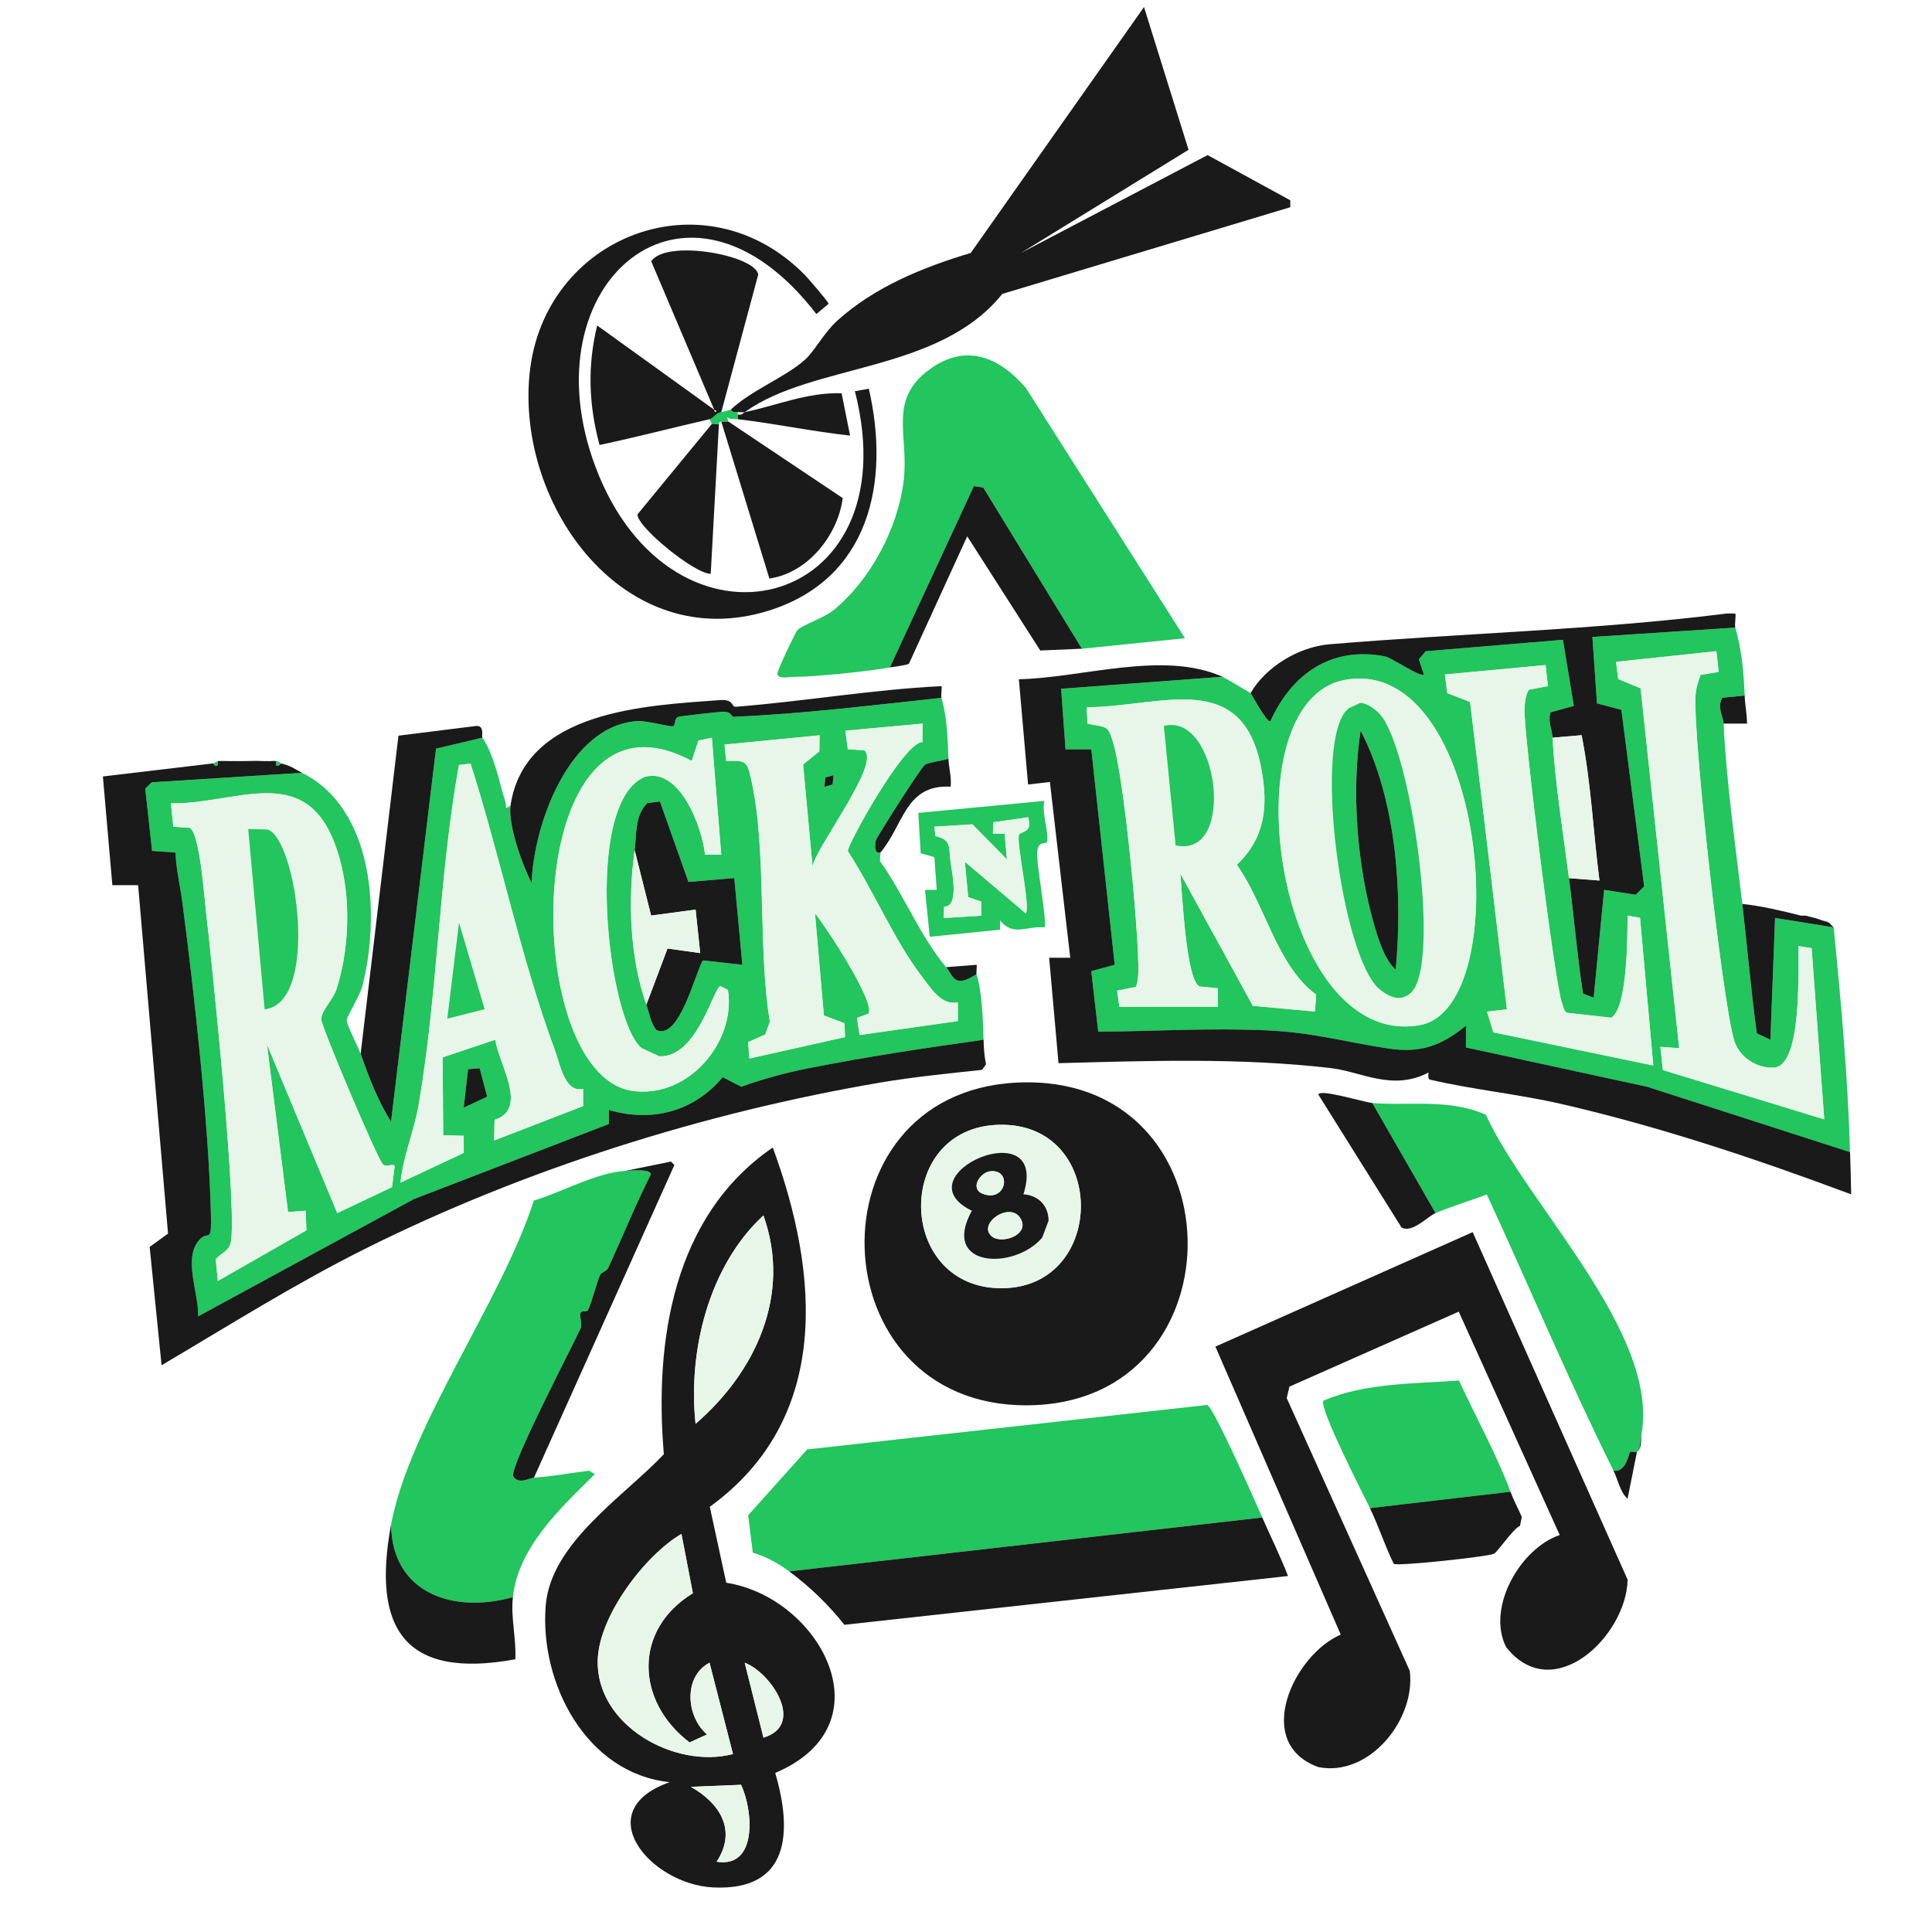
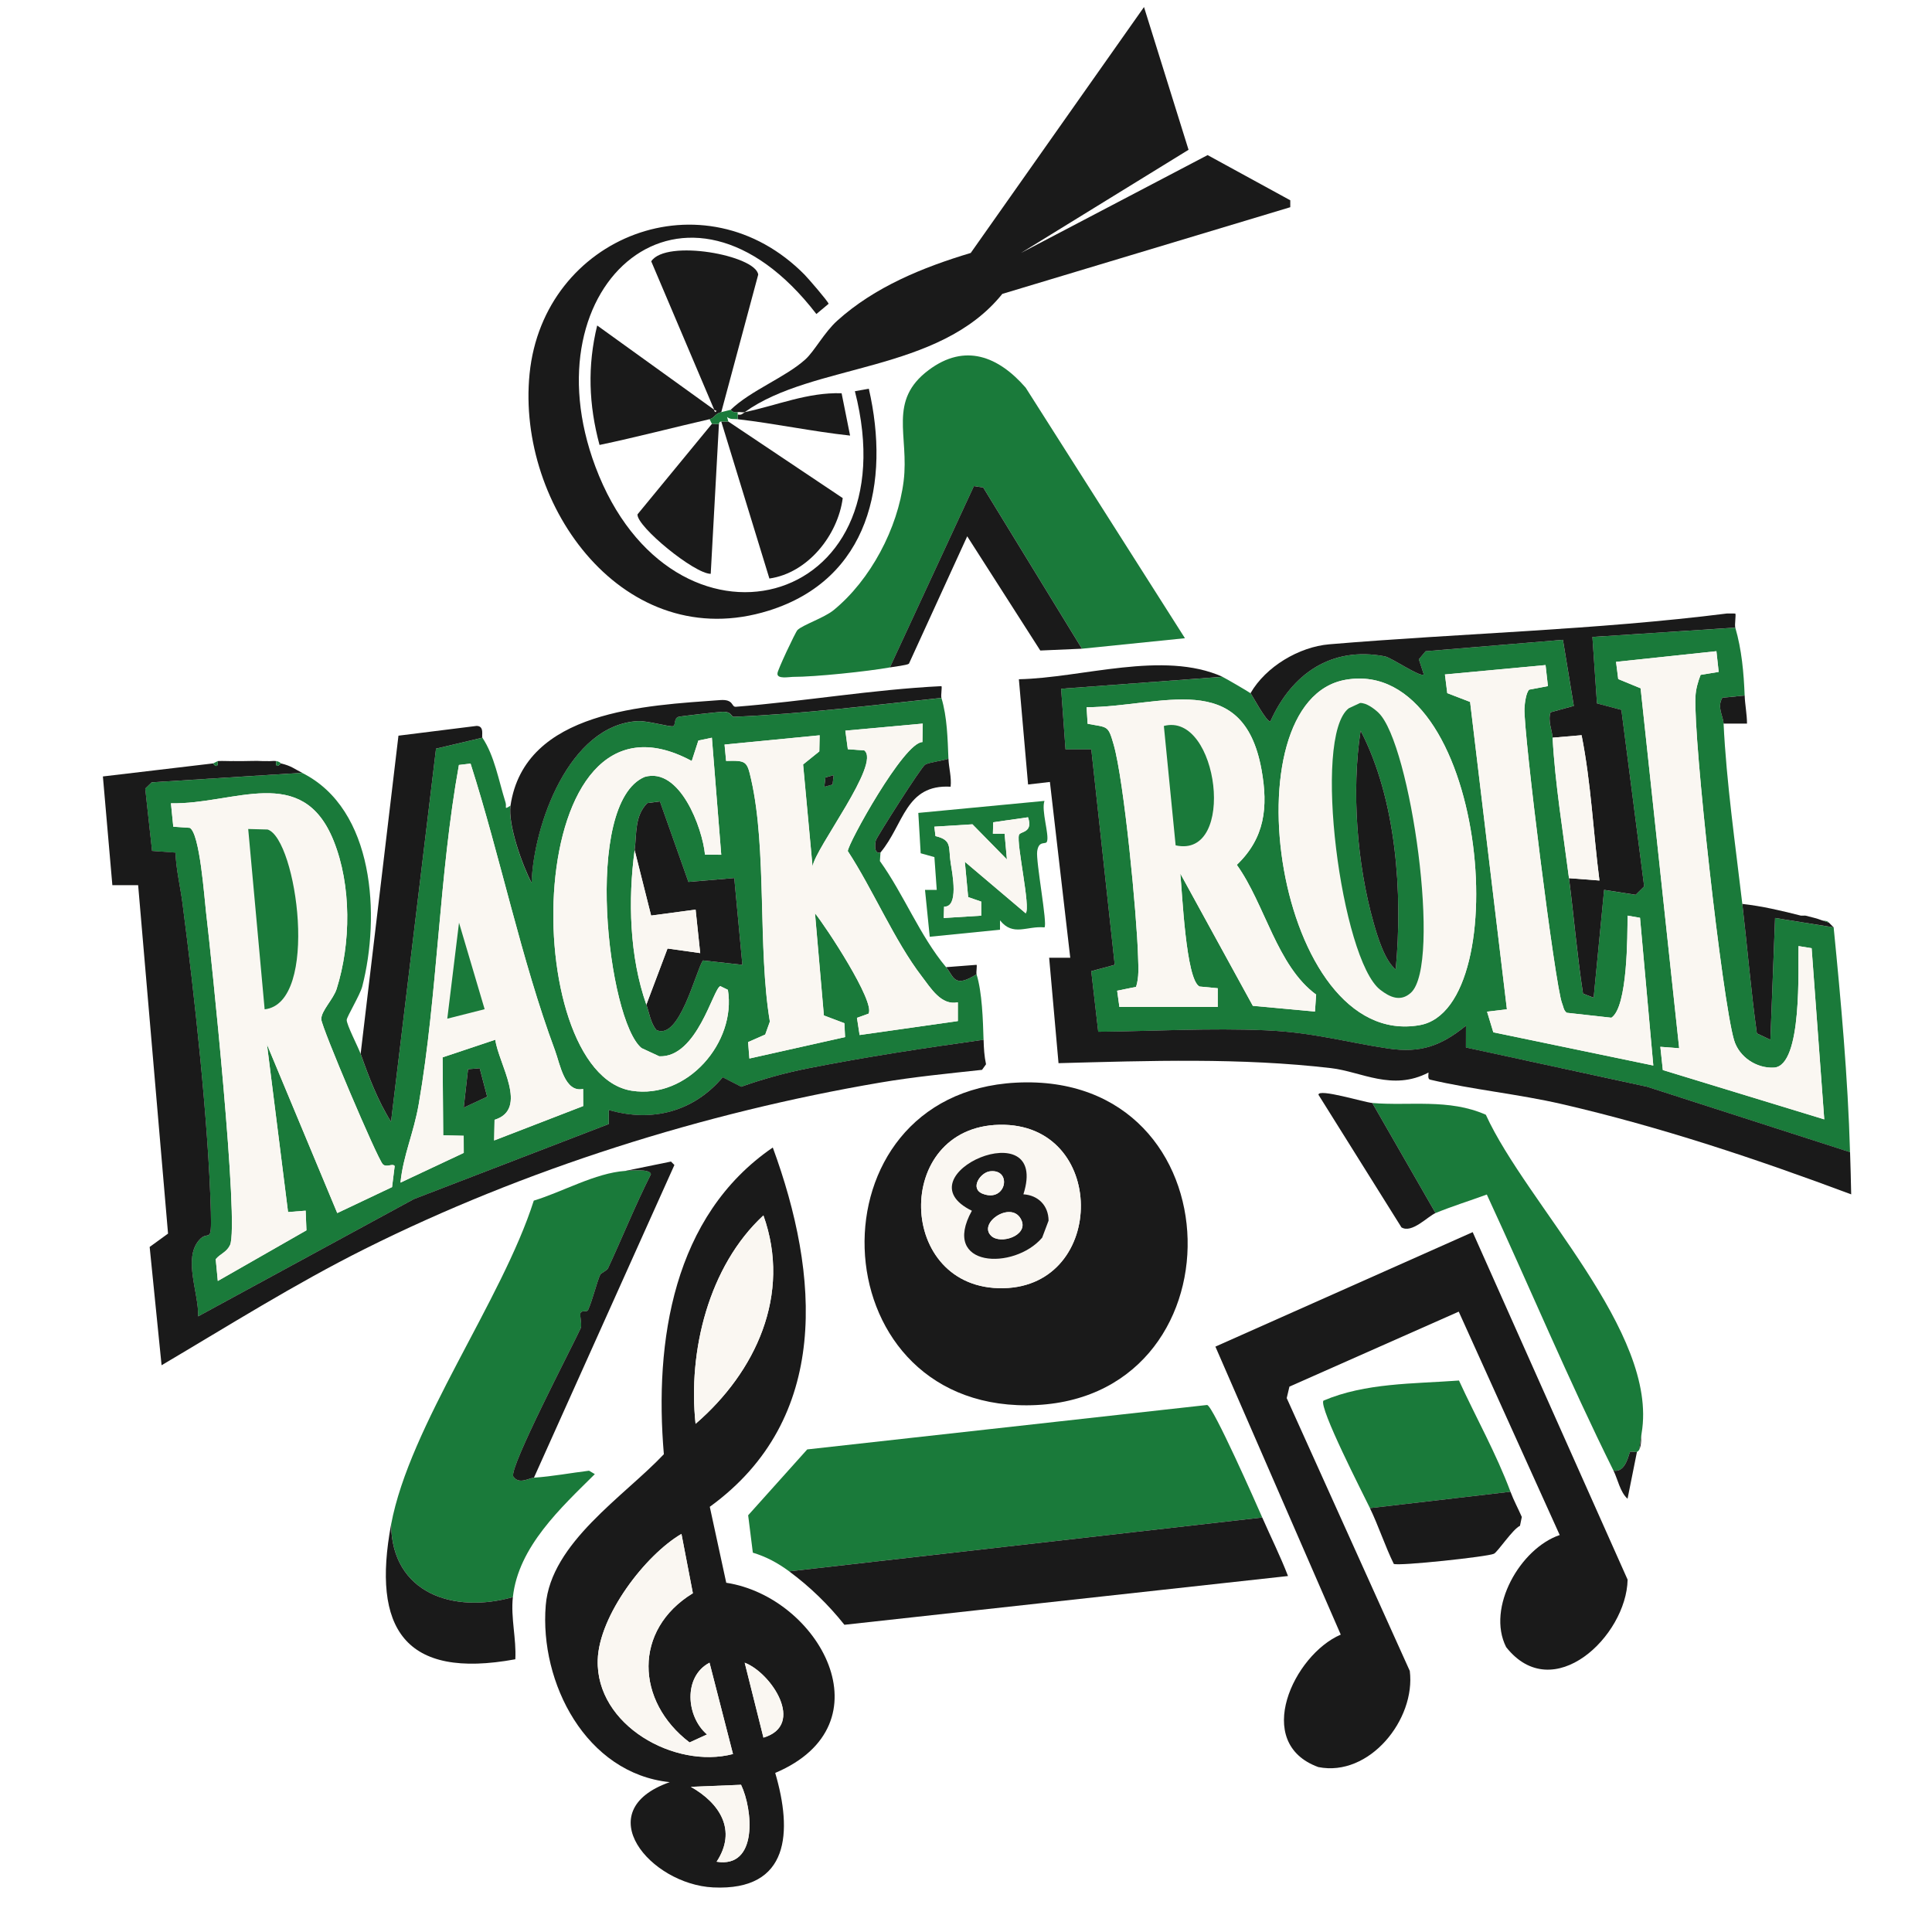
<svg xmlns="http://www.w3.org/2000/svg" id="Layer_1" version="1.1" viewBox="0 0 825 825">
  <defs>
    <style>
      .st0 {
        fill: #1a1a1a;
      }

      .st1 {
-         fill: #22c55e;
+         fill: #1A7A3A;
      }

      .st2 {
-         fill: #e8f5e9;
+         fill: #FAF7F2;
      }
    </style>
  </defs>
  <path class="st2" d="M312,175c-1.35.29-2.63.7-4,1l15.77-58.71c-1.06-8.26-39.35-15.3-45.68-5.68l26.91,63.4-49.99-36c-4.23,17.33-3.61,33.86,1,51.01,15.73-3.3,31.33-7.41,46.99-11l1,2-31.78,38.65c-.34,5.18,24.32,25.4,31.27,25.38l3.51-64.03c.07-.02,0-.97,1-1l20.55,67.03c16.41-2.34,29.24-18.48,31.31-34.34l-48.86-32.7-.52-1.97c1.27,1.23,3,.8,4.52.97,15.99,1.85,31.96,5.27,47.99,6.99l-3.62-18.07c-14.52-.47-27.52,5.17-41.38,8.07,29.07-20.99,82.79-16.64,110-50.5l122.98-37.02v-2.95s-35.31-19.3-35.31-19.3l-79.67,41.77,71.53-44.04-19.02-60.95-73.99,105.01c-20.4,6.1-41.03,14.49-57.04,28.96-5.5,4.97-9.68,12.97-13.54,16.46-8.45,7.67-23.4,13.29-31.94,21.56ZM343.63,117.37c-42.73-43.37-111.58-16.71-117.5,42.26-5.67,56.57,40.71,120.31,102.12,101.12,42.98-13.43,51.95-54.76,42.74-94.76l-5.94,1.07c24.17,94.25-78.13,119.38-110.82,32.2-29.38-78.37,38.96-137.18,94.37-65.17l5.22-4.36c-.2-1.02-8.71-10.84-10.2-12.36ZM462,277l43.98-4.48-68.01-106.99c-11.59-13.32-25.89-19.16-41.44-7.5-17.49,13.12-8.26,28-10.66,47.34-2.51,20.28-14.14,42.25-29.87,55.13-4.07,3.33-13.26,6.35-15.47,8.53-.89.88-8.68,17.47-8.54,18.48-.35,2.6,5.05,1.52,6.54,1.52,9.61.02,31.81-2.32,41.46-4.04,1.83-.32,7.41-.97,8.13-1.59l24.89-54.4,31.2,48.77,17.78-.77ZM534,296c-.52-.46-10.76-6.45-12-7-25.38-11.35-59.92.52-86.93,1.06l3.93,44.94,9.32-1.08,8.69,75.08h-9.01s4,45,4,45c38.7-1.03,77.86-2.38,116.38,2.12,13.06,1.53,26.12,9.92,41.62,1.88,0,.82-.45,2.77.65,3.03,18.13,4.27,37.76,6.16,56.36,10.46,42.18,9.75,83.01,23.41,123.47,38.53-.1-5.96-.31-12.02-.48-18.02-.93-31.93-3.85-64.22-7-96l-2-2c-.79-1.02-2.21-.68-3-1-2.3-.92-4.63-1.36-7-2-.57-.15-1.42.15-2,0-8.22-2.1-16.54-4.06-25-5-2.94-25.09-6.8-51.87-8-77h10c-.02-4.06-.84-7.93-1-12-.39-9.82-1.25-19.51-4-29-.35-1.22.4-5.62,0-6.01l-3.5-.02c-56.32,7.09-113.86,8.46-169.87,13.16-12.94,1.09-27.15,9.57-33.63,20.87ZM402,298c-.31-1.04.36-4.68,0-5.01-29.32,1.43-58.53,6.51-87.78,8.81-2.03.16-.73-3.3-6.71-2.86-31.36,2.33-83.45,4.23-89.52,45.05-3.03,1.98-1.51.61-2.12-1.36-3.03-9.71-4.69-19.87-9.88-27.64-.47-.71,1-5-2.49-5.02l-33.37,4.17-16.15,135.85c-1.02-2.89-6.03-12.49-5.94-14.51.06-1.36,5.71-10.67,6.64-14.28,7.68-29.81,5.35-75.74-25.71-91.21-3.55-1.77-4.43-2.88-9-4-.11-.03-.52-.74-2-1-1.22-.21-2.72.15-4,0h-2c-2.62-.18-5.36,0-8,0h-4c-2.32.08-4.69-.13-7,0l-2,1-47.05,5.57,4.04,46.44h11.01s12.77,148.78,12.77,148.78l-7.85,5.7,5.09,50.51c28.73-16.96,56.89-34.73,86.81-49.68,68.13-34.05,145.03-58.26,219.99-71.01,14.38-2.45,29.03-3.87,43.55-5.45l1.7-2.38c-.76-3.51-.94-6.88-1.04-10.47-.24-8.21-.59-20.33-3-28-.24-.77.31-3.77,0-4l-13.01,1c-11.25-13.48-18.03-31.07-28.26-45.33l.26-3.67c9.97-11.88,10.6-29.19,29.93-28.06.45-4.06-.76-7.92-.93-11.94-.36-8.58-.52-17.73-3-26ZM446.01,341.99l-53.88,5.13,1.01,17.23,5.86,1.64,1,14h-5.01s2.02,20.01,2.02,20.01l29.99-3v-4.01c5.62,7.04,11.51,2.26,19,3.01,1.38-1.34-3.74-28.14-3.11-32.52.7-4.83,3.61-2.63,4.17-4.12,1.08-2.85-2.53-13.27-1.06-17.38ZM433.81,462.32c-88.86,4.69-84.94,138.09,4.68,137.77,93.33-.34,91.27-142.83-4.68-137.77ZM613,518c7.02-2.9,14.75-5.29,21.9-7.92,18.13,39.2,34.88,79.23,54.1,117.92,1.82,3.66,2.79,9.12,5.99,12l4.01-20c.07-.11.64-.27,1-1,1.08-2.19.64-4.86,1-7,7.3-43.14-49.15-97.87-66.52-135.98-15.85-7.03-32.7-3.67-48.48-5.02-3.57-.31-23.07-6.34-22.99-3.52l35.43,56.62c4.44,2.75,11.3-4.75,14.56-6.1ZM329.99,490c-42.59,29.16-50.64,82.7-46.52,130.97-16.93,17.96-48.26,37.81-50.44,64.55-2.69,33.03,17.19,71.79,52.96,75.48-34.95,12.31-8.22,43.66,18.53,44.95,32.92,1.59,33.81-24.01,26.5-48.89,48.99-20.75,18.75-75.12-20.91-81.2l-7.03-32.44c51.82-37.6,46.82-99.19,26.9-153.43ZM267,500c-12.83.88-26.84,9-39.07,12.69-13.47,42.4-53.08,96.07-60.93,138.31-8.22,44.2,5.53,66.27,53.05,57.54.47-8.83-2-17.61-1.05-26.54,2.28-21.5,20.69-38.33,34.99-52.52l-2.46-1.46c-7.85.96-15.64,2.44-23.53,2.98l59.98-133.52-1.46-1.47-19.52,3.99ZM628.86,526.14l-109.86,48.88,53.53,122.98c-20.06,8.6-37.83,46.28-9.59,56.56,21.79,4.38,41.67-20.36,39.06-41.06l-52.55-116.49,1.16-4.91,72.3-32.02,43.12,95.4c-16.77,5.66-31.4,31-22.87,47.86,20.01,25.37,51.38-4.74,51.86-28.8l-66.16-148.41ZM645,637c-6.05-16.25-14.76-31.75-22-47.5-19.37,1.44-39.91.94-57.89,8.6-1.99,3.01,17.03,39.99,19.88,45.89,3.67,7.6,6.45,16.18,10.18,23.81,1.89,1.02,40.31-3.08,42.79-4.34,1.61-.83,8.03-10.56,11.1-11.92l.78-3.78c-1.56-3.57-3.49-7.13-4.84-10.77ZM539,648c-2.55-5.84-20.87-47.29-23.51-48.04l-170.79,18.98-25.22,28.12,2,15.97c5.75,1.73,10.73,4.43,15.52,7.98,8.89,6.59,16.69,14.13,23.58,22.81l189.42-20.82c-3.27-8.49-7.35-16.66-11-24.99Z" />
  <path class="st2" d="M318,176c-1.03.74-1.47,1.34-3,1v-1c.89-.19,2.1.19,3,0Z" />
  <polygon class="st2" points="305 175 306 175.5 305.5 176 305 175.5 305 175" />
  <path class="st1" d="M402,298c2.48,8.27,2.64,17.42,3,26-2.33.83-8.35,1.57-9.97,2.53s-20.3,30.42-20.99,32.22c-.31.8-1.16,6.23,1.95,5.26l-.26,3.67c10.23,14.26,17.01,31.86,28.26,45.33,3.28,3.93,3.25,9.23,13,3,2.41,7.67,2.76,19.79,3,28-25.72,3.63-49.58,7.21-75.24,12.26-9,1.77-19.64,4.67-28.24,7.81l-7.91-4.06c-12.43,14.69-30.14,19.38-48.62,13.99l-.02,5.99-83.24,32.05-92.13,50.08c.32-10.04-6.51-24.66.43-32.58,4.1-4.68,5.39,2.73,5-12.07-1.02-38.49-7.06-93.17-12.13-131.87-.92-7.04-2.71-14.3-2.97-21.52l-10-.72-2.92-26.6,2.75-2.68,64.23-4.07c31.05,15.47,33.39,61.4,25.71,91.21-.93,3.61-6.58,12.92-6.64,14.28-.09,2.02,4.91,11.63,5.94,14.51,3.51,9.91,7.35,20.1,12.98,28.99l19.21-159.3,19.81-4.69c5.18,7.77,6.84,17.93,9.88,27.64.61,1.97-.91,3.34,2.12,1.36-1.21,8.12,5.07,25.55,8.99,33,.77-24.53,15.9-67.53,45.44-69.08,3.97-.21,13.8,2.61,14.97,2.17s.24-3.23,2.22-3.96c.89-.33,17.38-2.16,18.94-2.19,4.2-.07,3.37,2.2,4.88,2.14,29.55-1.24,59.1-4.93,88.55-8.07ZM394,309l-33,3.01,1.06,7.93,7.01.5c7.28,5.49-20.86,41.58-22.08,49.55l-4.03-43.54,6.92-5.58.14-6.88-40.6,3.96.66,6.98c8.66-.22,8.92.11,10.68,7.83,6.83,29.98,2.78,72.22,8.01,103.49l-1.98,5.52-7.32,3.23.56,7.01,40.85-9.15-.29-5.93-8.76-3.31-3.79-43.61c4.54,5.52,25.89,37.93,22.85,42.86l-4.93,1.77,1.13,7.34,41.95-5.96v-8.01c-7.12,1.48-11.57-6.09-15.41-11.09-11.64-15.15-20.92-37.21-31.58-53.48-.12-2.86,23.99-46.64,31.86-46.55l.13-7.88ZM303.99,315.01l-5.78,1.21-2.83,8.73c-73.34-39.59-74.27,133.12-25.64,140.8,23.8,3.75,44.74-20.74,41.08-43.08l-3.23-1.58c-3.05.87-9.87,30.67-26.08,29.96l-7.56-3.51c-14.38-11.8-25.25-104.5,1.31-115.79,15.04-4.36,24.71,21.83,25.78,33.18l6.94.05-4-49.99ZM200.94,326.07l-4.97.59c-8.53,47.18-9.05,97.76-17.13,144.67-2.19,12.69-6.64,21.89-7.82,33.67l27.02-12.69-.03-7.31-8.75-.2-.25-33.29,22.5-7.52c1.29,10.12,14.46,29.63-.32,34.19l-.17,8.82,38.02-14.69-.03-7.3c-7.91,1.7-9.86-10.68-12.02-16.48-14.45-38.87-23.35-82.75-36.04-122.45ZM355.99,331.01l-3.51.97-.48,4.01,3.51-.97.48-4.01ZM144.02,518l23.39-11.09,1.12-8.98c-.84-1.34-3.52.83-5.08-.8-2.38-2.48-26.16-58.51-26.26-61.87-.1-3.58,5.17-8.57,6.56-12.99,6.1-19.4,6.39-44.1-1.28-63.23-13.39-33.38-42.5-15.44-69.48-16.02l1,10,7.02.48c4.32,2.22,6.25,30,6.97,36.03,2.17,18.25,14.29,133.86,10.22,142.18-1.52,3.1-4.09,3.61-6.09,5.99l.89,9.3,37.85-21.63-.33-8.39-7.52.59-9-71.56,30.01,71.99ZM271,363c-2.86,21.16-2.21,45.59,5,66,1.28,3.62,1.73,7.57,4.21,10.78,9.85,4.9,16.78-24.85,19.93-29.66l16.86,1.87-3.46-37.05-19.58,1.66-12.17-34.38-5.38.71c-5.5,5.55-4.48,13.12-5.42,20.07ZM204.84,456.16l-4.97.42-1.86,16.41,10.03-4.69-3.19-12.14Z" />
  <path class="st1" d="M741,268c2.75,9.49,3.61,19.18,4,29l-9.53.96c-2.38,4.13.37,7.71.53,11.04,1.2,25.13,5.06,51.91,8,77,2.16,18.43,3.67,36.96,6.22,55.28l5.77,2.73,2-52.01,25.01,4.01c3.15,31.78,6.07,64.07,7,96l-86.73-27.95-77.3-16.75.02-9.29c-10.58,8.54-19.24,11.81-33.23,9.73-18.08-2.69-31.89-6.88-52.23-7.77-23.72-1.04-47.86.37-71.57.62l-2.99-25.88,10.03-2.71-10-92h-11.01s-1.88-25.88-1.88-25.88l68.88-5.11c1.24.55,11.48,6.54,12,7,.56.51,6.88,12.59,8.48,11.99,9.11-20.32,26.03-32.05,48.78-27.76,3.08.58,15.29,9.16,16.73,7.76l-2.11-6.47,2.88-3.45,58.64-4.88,4.65,28.22-9.92,2.73c-1.28,3.6.7,7.88.86,10.85,1.03,19.54,4.5,40.48,7,60,2.1,16.37,3.47,32.92,5.99,49.28l4.54,1.77,4.47-46.06,13.47,2.1,3.63-3.58-9.73-75.39-10.42-2.76-1.95-28.37,61.01-3.99ZM732.93,278.08l-42.84,4.55.93,7.35,9.56,3.94,16.47,153.7-8.04-.61,1.06,9.93,68.93,21.06-5.39-73.1-5.6-.9c-.27,8.58,1.82,51.2-10.48,51.89-7.39.42-14.94-4.48-17.07-11.83-5.08-17.47-17.38-128.2-16.46-146.6.16-3.22,1.06-6.3,2.2-9.27l7.72-1.27-.97-8.83ZM659.99,283.99l-42.99,4.01,1,7.98,9.75,3.75,15.72,131.26-8.48,1.01,2.68,8.81,68.31,14.18-5.67-63.08-5.32-.92c-.07,8.11.1,39.06-6.92,43.59l-19.06-2.12c-1.36-1.01-1.4-2.63-1.98-4.02-2.94-7.04-16.56-116.07-16.06-126,.1-2.02.64-6.63,2.01-7.95l8-1.51-1.01-9ZM574.75,290.25c-51.15,8.68-30.03,158.39,31.5,147.5,41.61-7.36,28.29-157.65-31.5-147.5ZM478,430h42v-8.01s-7.77-.73-7.77-.73c-5.86-2.87-7.39-40.48-8.22-48.26l30.98,56.51,26.53,2.44.5-7.24c-16.8-12.32-21.78-38.53-33.87-55.4,11.99-11.5,13.42-24.63,10.57-40.52-7.86-43.85-42.95-26.89-74.72-26.79l.44,7.07c8.66,1.64,8.71.5,11.12,8.88,4.46,15.53,9.94,72.93,10.42,90.57.12,4.3.49,8.71-.85,12.89l-8.08,1.64.96,6.95Z" />
  <path class="st0" d="M329.99,490c19.92,54.24,24.93,115.84-26.9,153.43l7.03,32.44c39.66,6.08,69.9,60.45,20.91,81.2,7.31,24.88,6.41,50.48-26.5,48.89-26.76-1.29-53.48-32.65-18.53-44.95-35.77-3.69-55.66-42.46-52.96-75.48,2.18-26.75,33.51-46.59,50.44-64.55-4.12-48.27,3.93-101.81,46.52-130.97ZM325.99,519c-23.39,21.65-32.29,57.98-28.97,89,25.66-22.1,41.06-55.22,28.97-89ZM290.99,655c-15.47,9.06-35.19,34.87-35.75,53.82-.83,27.92,32.91,46.68,57.76,40.18l-10.02-39c-11.28,5.91-10.01,23.02-1.07,30.64l-7.46,3.41c-23.05-17.57-24.13-48.11,1.42-63.72l-4.88-25.34ZM326.01,742c18.12-5.4,3.28-27.73-8.01-31.99l8.01,31.99ZM306.01,794.99c17.81,2.86,15.44-22.44,10.43-32.85l-21.43.87c12.33,6.96,19.83,18.54,11,31.98Z" />
  <path class="st0" d="M628.86,526.14l66.16,148.41c-.48,24.06-31.85,54.17-51.86,28.8-8.54-16.86,6.09-42.2,22.87-47.86l-43.12-95.4-72.3,32.02-1.16,4.91,52.55,116.49c2.61,20.7-17.26,45.43-39.06,41.06-28.24-10.27-10.47-47.96,9.59-56.56l-53.53-122.98,109.86-48.88Z" />
  <path class="st0" d="M433.81,462.32c95.95-5.06,98.01,137.43,4.68,137.77-89.62.33-93.54-133.08-4.68-137.77ZM426.77,480.3c-45.66.93-44.08,70.7,1.71,69.78,44.4-.89,44.36-70.71-1.71-69.78Z" />
  <path class="st1" d="M539,648l-202,23c-4.79-3.55-9.77-6.25-15.52-7.98l-2-15.97,25.22-28.12,170.79-18.98c2.65.75,20.96,42.2,23.51,48.04Z" />
  <path class="st0" d="M318,176c13.85-2.9,26.85-8.54,41.38-8.07l3.62,18.07c-16.03-1.73-32-5.14-47.99-6.99v-2c1.53.34,1.97-.26,3-1Z" />
  <path class="st0" d="M312,175c8.54-8.27,23.49-13.89,31.94-21.56,3.85-3.5,8.04-11.5,13.54-16.46,16.01-14.47,36.65-22.85,57.04-28.96L488.51,3.01l19.02,60.95-71.53,44.04-11.98,6.51,11.98-6.51,79.67-41.77,35.3,19.3v2.95s-122.97,37.02-122.97,37.02c-27.21,33.86-80.93,29.51-110,50.5-.9.19-2.11-.19-3,0-2.17.46-2.85-1.03-3-1Z" />
  <path class="st1" d="M380,285c-9.65,1.72-31.85,4.05-41.46,4.04-1.49,0-6.89,1.08-6.54-1.52-.14-1.01,7.65-17.59,8.54-18.48,2.2-2.18,11.4-5.2,15.47-8.53,15.73-12.88,27.36-34.85,29.87-55.13,2.39-19.35-6.83-34.23,10.66-47.34,15.55-11.66,29.85-5.82,41.44,7.5l68.01,106.99-43.98,4.48-42.14-68.83-3.99-.6-35.87,77.42Z" />
  <path class="st1" d="M267,500c2.02-.14,10.76-1.03,10.95,1.44-6.63,13.16-12.12,26.84-18.33,40.21-.39.85-3.02,2.03-3.29,2.63-1.49,3.23-3.29,10.95-5.22,15.14-.45.97-2.67.05-3.17,1.15-.54,1.18.75,5.06,0,6.68-3.69,8.02-30.41,59.18-28.78,63.18,2.4,3.68,6.7.72,8.85.57,7.89-.54,15.69-2.02,23.53-2.98l2.46,1.46c-14.3,14.19-32.71,31.02-34.99,52.52-25.22,7.14-51.66-1.5-52-31,7.85-42.24,47.46-95.91,60.93-138.31,12.22-3.69,26.24-11.81,39.07-12.69Z" />
  <path class="st0" d="M100,325c.99-.03,2.86,0,4,0,2.64,0,5.38-.18,8,0,.97.07,1.9-.01,2,0,1.28.15,2.78-.21,4,0-.28,2.4.22,2.66,2,1,4.57,1.12,5.45,2.23,9,4l-64.23,4.07-2.75,2.68,2.92,26.6,10,.72c.26,7.22,2.05,14.48,2.97,21.52,5.06,38.7,11.1,93.39,12.13,131.87.39,14.8-.9,7.39-5,12.07-6.94,7.92-.12,22.54-.43,32.58l92.13-50.08,83.24-32.05.02-5.99c18.48,5.39,36.19.7,48.62-13.99l7.91,4.06c8.6-3.13,19.25-6.04,28.24-7.81,25.65-5.06,49.52-8.64,75.24-12.26.1,3.59.28,6.96,1.04,10.47l-1.7,2.38c-14.51,1.58-29.16,3-43.55,5.45-74.96,12.76-151.85,36.96-219.99,71.01-29.91,14.95-58.08,32.72-86.81,49.68l-5.09-50.51,7.85-5.7-12.77-148.79h-11.01s-4.04-46.42-4.04-46.42l47.05-5.57c.12,0,.63,1.13,1.38,1.08.96-.06.52-2.07.62-2.08,2.31-.13,4.68.08,7,0Z" />
  <path class="st0" d="M522,289l-68.88,5.11,1.88,25.89h11.01s10,91.99,10,91.99l-10.03,2.71,2.99,25.88c23.71-.25,47.85-1.66,71.57-.62,20.34.89,34.15,5.08,52.23,7.77,13.99,2.08,22.65-1.19,33.23-9.73l-.02,9.29,77.3,16.75,86.73,27.95c.17,6,.39,12.06.48,18.02-40.47-15.12-81.29-28.78-123.47-38.53-18.6-4.3-38.23-6.18-56.36-10.46-1.1-.26-.65-2.21-.65-3.03-15.51,8.05-28.56-.35-41.62-1.88-38.52-4.5-77.67-3.15-116.38-2.12l-4-45.01h9.01s-8.69-75.07-8.69-75.07l-9.32,1.08-3.93-44.94c27.01-.54,61.55-12.41,86.93-1.06Z" />
  <path class="st0" d="M343.63,117.37c1.49,1.51,10,11.34,10.2,12.36l-5.22,4.36c-55.41-72.01-123.76-13.2-94.37,65.17,32.69,87.18,134.99,62.06,110.82-32.2l5.94-1.07c9.21,40,.24,81.33-42.74,94.76-61.42,19.18-107.8-44.56-102.12-101.12,5.92-58.97,74.77-85.63,117.5-42.26Z" />
  <path class="st0" d="M539,648c3.65,8.33,7.73,16.5,11,24.99l-189.42,20.82c-6.9-8.67-14.69-16.21-23.58-22.81l202-23Z" />
  <path class="st1" d="M701,612l-1,7c-.36.73-.93.89-1,1-.12.21-2.69-.35-2.96.04-.52.76-1.8,8.94-7.04,7.96-19.22-38.68-35.96-78.72-54.1-117.92-7.15,2.63-14.89,5.02-21.9,7.92l-27-47c15.78,1.35,32.62-2,48.48,5.02,17.37,38.11,73.82,92.84,66.52,135.98Z" />
  <path class="st0" d="M534,296c6.48-11.29,20.69-19.78,33.63-20.87,56.01-4.71,113.55-6.07,169.87-13.16l3.5.02c.39.38-.36,4.79,0,6.01l-61.01,3.99,1.95,28.37,10.42,2.76,9.73,75.39-3.63,3.58-13.47-2.1-4.47,46.06-4.54-1.77c-2.52-16.36-3.89-32.91-5.99-49.28l13,1c-2.66-20.61-3.58-41.78-7.63-62.05l-12.37,1.06c-.16-2.97-2.14-7.26-.86-10.85l9.92-2.73-4.65-28.22-58.64,4.88-2.88,3.45,2.11,6.47c-1.44,1.4-13.65-7.17-16.73-7.76-22.75-4.3-39.67,7.44-48.78,27.76-1.6.6-7.92-11.49-8.48-11.99Z" />
  <path class="st1" d="M645,637l-60,7c-2.85-5.9-21.87-42.88-19.88-45.89,17.97-7.66,38.51-7.16,57.89-8.6,7.23,15.75,15.94,31.25,22,47.5Z" />
  <path class="st0" d="M206,315l-19.81,4.69-19.21,159.3c-5.63-8.89-9.47-19.08-12.98-28.99l16.15-135.85,33.37-4.17c3.49.02,2.01,4.31,2.49,5.02Z" />
  <path class="st0" d="M218,344c6.07-40.82,58.16-42.71,89.52-45.05,5.98-.44,4.68,3.02,6.71,2.86,29.25-2.31,58.46-7.38,87.78-8.81.35.32-.32,3.96,0,5.01-29.46,3.14-59,6.83-88.55,8.07-1.51.06-.69-2.21-4.88-2.14-1.56.03-18.05,1.86-18.94,2.19-1.98.74-1.03,3.51-2.22,3.96s-11-2.37-14.97-2.17c-29.54,1.55-44.66,44.54-45.44,69.08-3.92-7.45-10.2-24.88-8.99-33Z" />
  <path class="st0" d="M311,180l48.86,32.7c-2.08,15.86-14.9,32-31.31,34.34l-20.55-67.03h3Z" />
  <path class="st0" d="M308,176c-2.75.61-2.81,2.5-5,3-15.66,3.59-31.26,7.7-46.99,11-4.61-17.15-5.22-33.68-1-51.01l49.99,36v.5l.5.5.5-.5-1-.5-26.91-63.4c6.33-9.62,44.62-2.58,45.68,5.68l-15.77,58.71Z" />
  <path class="st1" d="M446.01,341.99c-1.47,4.11,2.14,14.53,1.06,17.38-.56,1.48-3.47-.72-4.17,4.12-.63,4.37,4.49,31.17,3.11,32.52-7.49-.74-13.38,4.04-18.99-3.01v4.01s-30,3-30,3l-2.02-20.01h5.01s-1-14-1-14l-5.86-1.64-1.01-17.23,53.88-5.13ZM438.99,349l-14.86,2.12-.14,4.88h4.99s1,11,1,11l-14.72-15-16.27,1.01.48,4.02c7.29,1.73,5.43,4.77,6.5,11.5.76,4.76,3.5,18.9-2.82,18.62l-.15,4.86,16.01-1v-6.01s-5.58-1.91-5.58-1.91l-1.42-15.09,25.98,22c2.21-2.41-4.03-29.7-2.88-33.44.51-1.65,6.16-.77,3.88-7.55Z" />
  <path class="st0" d="M380,285l35.87-77.42,3.99.6,42.14,68.83-17.78.77-31.2-48.77-24.89,54.4c-.72.63-6.3,1.27-8.13,1.59Z" />
  <path class="st0" d="M167,651c.34,29.5,26.78,38.14,52,31-.95,8.93,1.53,17.71,1.05,26.54-47.53,8.74-61.27-13.34-53.05-57.54Z" />
  <path class="st0" d="M645,637c1.35,3.64,3.28,7.2,4.84,10.77l-.78,3.78c-3.06,1.37-9.48,11.1-11.1,11.92-2.48,1.27-40.89,5.37-42.79,4.34-3.74-7.63-6.51-16.21-10.18-23.81l60-7Z" />
  <path class="st0" d="M307,181l-3.51,64.03c-6.95.03-31.61-20.19-31.27-25.38l31.78-38.65c.92-.15,2.21.22,3,0Z" />
  <path class="st0" d="M267,500l19.52-3.99,1.46,1.47-59.98,133.52c-2.14.15-6.45,3.1-8.85-.57-1.63-4.01,25.09-55.16,28.78-63.18.74-1.62-.55-5.5,0-6.68.51-1.1,2.72-.18,3.17-1.15,1.93-4.19,3.73-11.91,5.22-15.14.28-.6,2.9-1.79,3.29-2.63,6.21-13.37,11.7-27.05,18.33-40.21-.19-2.47-8.93-1.58-10.95-1.44Z" />
  <path class="st0" d="M586,471l27,47c-3.26,1.35-10.12,8.85-14.56,6.1l-35.43-56.62c-.08-2.82,19.42,3.21,22.99,3.52Z" />
  <path class="st0" d="M769,391h2c2.37.64,4.7,1.08,7,2l3,1,2,2-25.01-4.01-2,52.01-5.77-2.73c-2.56-18.32-4.06-36.85-6.22-55.28,8.46.94,16.78,2.9,25,5Z" />
  <path class="st0" d="M405,324c.17,4.02,1.38,7.88.93,11.94-19.33-1.12-19.96,16.18-29.93,28.06-3.11.97-2.26-4.45-1.95-5.26.68-1.8,19.33-31.23,20.99-32.22s7.64-1.7,9.97-2.53Z" />
  <path class="st0" d="M745,297c.16,4.07.99,7.94,1,12h-10c-.16-3.33-2.91-6.91-.53-11.04l9.53-.96Z" />
  <path class="st0" d="M699,620l-4.01,20c-3.2-2.87-4.16-8.33-5.99-12,5.25.98,6.52-7.2,7.04-7.96.27-.39,2.83.17,2.96-.04Z" />
  <path class="st0" d="M404,413l13.01-1c.3.23-.25,3.24,0,4-9.75,6.23-9.72.93-13-3Z" />
  <path class="st1" d="M312,175c.15-.03.83,1.46,3,1v3c-1.52-.18-3.24.25-4.52-.97l.52,1.97h-3c-1.01.03-.93.98-1,1-.79.22-2.08-.15-3,0l-1-2c2.19-.5,2.25-2.39,5-3,1.37-.3,2.65-.71,4-1Z" />
  <path class="st1" d="M104,325c-1.14,0-3.01-.03-4,0h4Z" />
  <path class="st0" d="M700,619l1-7c-.36,2.14.08,4.81-1,7Z" />
  <path class="st1" d="M114,325c-.1-.01-1.03.07-2,0h2Z" />
  <path class="st1" d="M93,325c-.11,0,.34,2.02-.62,2.08-.75.05-1.26-1.09-1.38-1.08l2-1Z" />
  <path class="st1" d="M120,326c-1.78,1.66-2.28,1.4-2-1,1.48.26,1.89.97,2,1Z" />
  <path class="st1" d="M781,394l-3-1c.79.32,2.21-.02,3,1Z" />
  <path class="st1" d="M771,391h-2c.58.15,1.43-.15,2,0Z" />
  <path class="st2" d="M144.02,518l-30.01-71.99,9,71.56,7.52-.59.33,8.39-37.85,21.63-.89-9.3c2-2.38,4.58-2.89,6.09-5.99,4.06-8.32-8.06-123.93-10.22-142.18-.72-6.03-2.64-33.81-6.97-36.03l-7.02-.48-1-10c26.98.58,56.09-17.37,69.48,16.02,7.67,19.13,7.38,43.84,1.28,63.23-1.39,4.42-6.67,9.41-6.56,12.99.1,3.36,23.88,59.39,26.26,61.87,1.56,1.63,4.24-.54,5.08.8l-1.12,8.98-23.39,11.09ZM113.01,431c23.64-2.62,13.67-72.83,1.27-76.78l-8.29-.22,7.02,77Z" />
  <path class="st2" d="M394,309l-.13,7.88c-7.87-.08-31.98,43.69-31.86,46.55,10.66,16.27,19.94,38.33,31.58,53.48,3.84,5,8.29,12.57,15.41,11.09v8.01s-41.95,5.96-41.95,5.96l-1.13-7.34,4.93-1.77c3.04-4.93-18.31-37.33-22.85-42.86l3.79,43.61,8.76,3.31.29,5.93-40.85,9.15-.56-7.01,7.32-3.23,1.98-5.52c-5.23-31.26-1.17-73.51-8.01-103.49-1.76-7.72-2.02-8.05-10.68-7.83l-.66-6.98,40.6-3.96-.14,6.88-6.92,5.58,4.03,43.54c1.22-7.98,29.35-44.06,22.08-49.55l-7.01-.5-1.06-7.93,33-3.01Z" />
  <path class="st2" d="M200.94,326.07c12.69,39.7,21.59,83.58,36.04,122.45,2.16,5.8,4.1,18.18,12.02,16.48l.03,7.3-38.02,14.69.17-8.82c14.77-4.56,1.61-24.07.32-34.19l-22.5,7.52.25,33.29,8.75.2.03,7.31-27.02,12.69c1.18-11.78,5.63-20.97,7.82-33.67,8.08-46.92,8.61-97.49,17.13-144.67l4.97-.59ZM206.95,430.95l-10.94-36.94-5.01,40.98,15.95-4.04Z" />
  <path class="st2" d="M303.99,315.01l4,49.99-6.94-.05c-1.08-11.35-10.74-37.54-25.78-33.18-26.57,11.29-15.7,103.98-1.31,115.79l7.56,3.51c16.21.7,23.03-29.09,26.08-29.96l3.23,1.58c3.66,22.33-17.28,46.83-41.08,43.08-48.64-7.67-47.7-180.39,25.64-140.8l2.83-8.73,5.78-1.21Z" />
  <path class="st0" d="M271,363c.94-6.95-.08-14.52,5.42-20.07l5.38-.71,12.17,34.38,19.58-1.66,3.46,37.05-16.86-1.87c-3.15,4.81-10.08,34.56-19.93,29.66-2.48-3.21-2.93-7.17-4.21-10.78l9.04-23.97,13.95,1.96-1.96-18.58-19,2.55-7.04-27.97Z" />
  <path class="st2" d="M271,363l7.04,27.97,19-2.55,1.96,18.58-13.95-1.96-9.04,23.97c-7.21-20.41-7.86-44.84-5-66Z" />
  <polygon class="st0" points="204.84 456.16 208.03 468.3 198.01 472.99 199.87 456.58 204.84 456.16" />
  <polygon class="st0" points="355.99 331.01 355.52 335.02 352.01 335.99 352.48 331.98 355.99 331.01" />
  <path class="st2" d="M478,430l-.96-6.95,8.08-1.64c1.34-4.18.97-8.59.85-12.89-.48-17.64-5.96-75.05-10.42-90.57-2.41-8.38-2.46-7.25-11.12-8.88l-.44-7.07c31.77-.1,66.85-17.05,74.72,26.79,2.85,15.89,1.43,29.02-10.57,40.52,12.08,16.88,17.07,43.08,33.87,55.4l-.5,7.24-26.53-2.44-30.98-56.51c.83,7.78,2.36,45.4,8.22,48.26l7.77.73v8.01h-42.01ZM502.02,360.98c26.22,5.85,18.28-57.16-5.03-50.98l5.03,50.98Z" />
  <path class="st2" d="M574.75,290.25c59.79-10.14,73.12,140.14,31.5,147.5-61.53,10.89-82.65-138.82-31.5-147.5ZM588.64,304.36c-1.8-1.72-5.23-4.31-7.89-4.16l-4.81,2.25c-15.78,12.12-3.14,107.33,13.42,120.19,4.06,3.15,8.63,5.32,13.08,1.31,13.31-12.02-.09-106.48-13.81-119.59Z" />
  <path class="st2" d="M732.93,278.08l.97,8.83-7.72,1.27c-1.14,2.97-2.04,6.05-2.2,9.27-.92,18.4,11.38,129.14,16.46,146.6,2.14,7.35,9.68,12.25,17.07,11.83,12.3-.69,10.22-43.3,10.48-51.89l5.6.9,5.39,73.1-68.93-21.06-1.06-9.93,8.04.61-16.47-153.7-9.56-3.94-.93-7.35,42.84-4.55Z" />
  <path class="st2" d="M659.99,283.99l1.01,9-8,1.51c-1.38,1.32-1.91,5.94-2.01,7.95-.5,9.93,13.12,118.96,16.06,126,.58,1.39.63,3.01,1.98,4.02l19.06,2.12c7.02-4.53,6.85-35.48,6.92-43.59l5.32.92,5.67,63.08-68.31-14.18-2.68-8.81,8.48-1.01-15.72-131.26-9.75-3.75-1-7.98,42.99-4.01Z" />
  <path class="st2" d="M663,315l12.37-1.06c4.05,20.27,4.96,41.44,7.63,62.05l-13-1c-2.5-19.52-5.97-40.46-7-60Z" />
  <path class="st2" d="M290.99,655l4.88,25.34c-25.55,15.61-24.47,46.15-1.42,63.72l7.46-3.41c-8.94-7.62-10.21-24.73,1.07-30.64l10.02,39c-24.84,6.5-58.59-12.27-57.76-40.18.56-18.95,20.27-44.76,35.75-53.82Z" />
  <path class="st2" d="M325.99,519c12.09,33.77-3.32,66.89-28.97,89-3.32-31.01,5.59-67.34,28.97-89Z" />
  <path class="st2" d="M306.01,794.99c8.83-13.44,1.33-25.02-11-31.98l21.43-.87c5.01,10.41,7.38,35.71-10.43,32.85Z" />
  <path class="st2" d="M326.01,742l-8.01-31.99c11.29,4.26,26.12,26.6,8.01,31.99Z" />
  <path class="st2" d="M426.77,480.3c46.07-.94,46.1,68.88,1.71,69.78-45.79.92-47.36-68.85-1.71-69.78ZM437,509.99c11.51-36.11-53.11-8.19-22,7.02-13.46,24.34,18.03,25.53,30.01,11.5l2.74-7.27c-.04-6.41-4.39-10.85-10.76-11.25Z" />
  <path class="st1" d="M436,108l-11.98,6.51,11.98-6.51Z" />
  <path class="st2" d="M438.99,349c2.28,6.78-3.37,5.9-3.88,7.55-1.15,3.75,5.09,31.03,2.88,33.44l-25.98-22,1.42,15.09,5.56,1.91v6.01s-16,1-16,1l.15-4.86c6.32.28,3.58-13.86,2.82-18.62-1.08-6.73.79-9.77-6.5-11.5l-.48-4.02,16.27-1.01,14.72,15-1-10.98h-4.99s.14-4.89.14-4.89l14.86-2.12Z" />
  <path class="st1" d="M113.01,431l-7.02-77,8.29.22c12.4,3.95,22.37,74.16-1.27,76.78Z" />
  <polygon class="st1" points="206.95 430.95 191 434.99 196.01 394.01 206.95 430.95" />
  <path class="st1" d="M502.02,360.98l-5.03-50.98c23.3-6.18,31.25,56.83,5.03,50.98Z" />
  <path class="st1" d="M588.64,304.36c13.72,13.1,27.12,107.57,13.81,119.59-4.45,4.01-9.02,1.84-13.08-1.31-16.56-12.86-29.2-108.07-13.42-120.19l4.81-2.25c2.66-.15,6.09,2.44,7.89,4.16ZM595.99,414c3.07-32.65.31-72.57-14.98-101.99-3.95,25.73-1.56,56.93,5.52,81.96,1.68,5.95,4.7,16.09,9.46,20.03Z" />
  <path class="st0" d="M437,509.99c6.37.4,10.72,4.85,10.76,11.25l-2.74,7.27c-11.98,14.03-43.48,12.84-30.01-11.5-31.11-15.21,33.51-43.13,22-7.02ZM422.73,500.17c-4.12.5-8.82,7.42-3.01,9.62,10.08,3.81,12.59-10.78,3.01-9.62ZM423.26,527.73c3.98,3.78,15.59-.04,13.02-6.43-3.7-9.2-18.96.78-13.02,6.43Z" />
  <path class="st0" d="M595.99,414c-4.76-3.94-7.78-14.08-9.46-20.03-7.08-25.03-9.47-56.23-5.52-81.96,15.29,29.43,18.05,69.34,14.98,101.99Z" />
  <path class="st2" d="M423.26,527.73c-5.94-5.65,9.32-15.63,13.02-6.43,2.57,6.39-9.05,10.21-13.02,6.43Z" />
  <path class="st2" d="M422.73,500.17c9.57-1.16,7.07,13.43-3.01,9.62-5.81-2.2-1.11-9.12,3.01-9.62Z" />
</svg>
